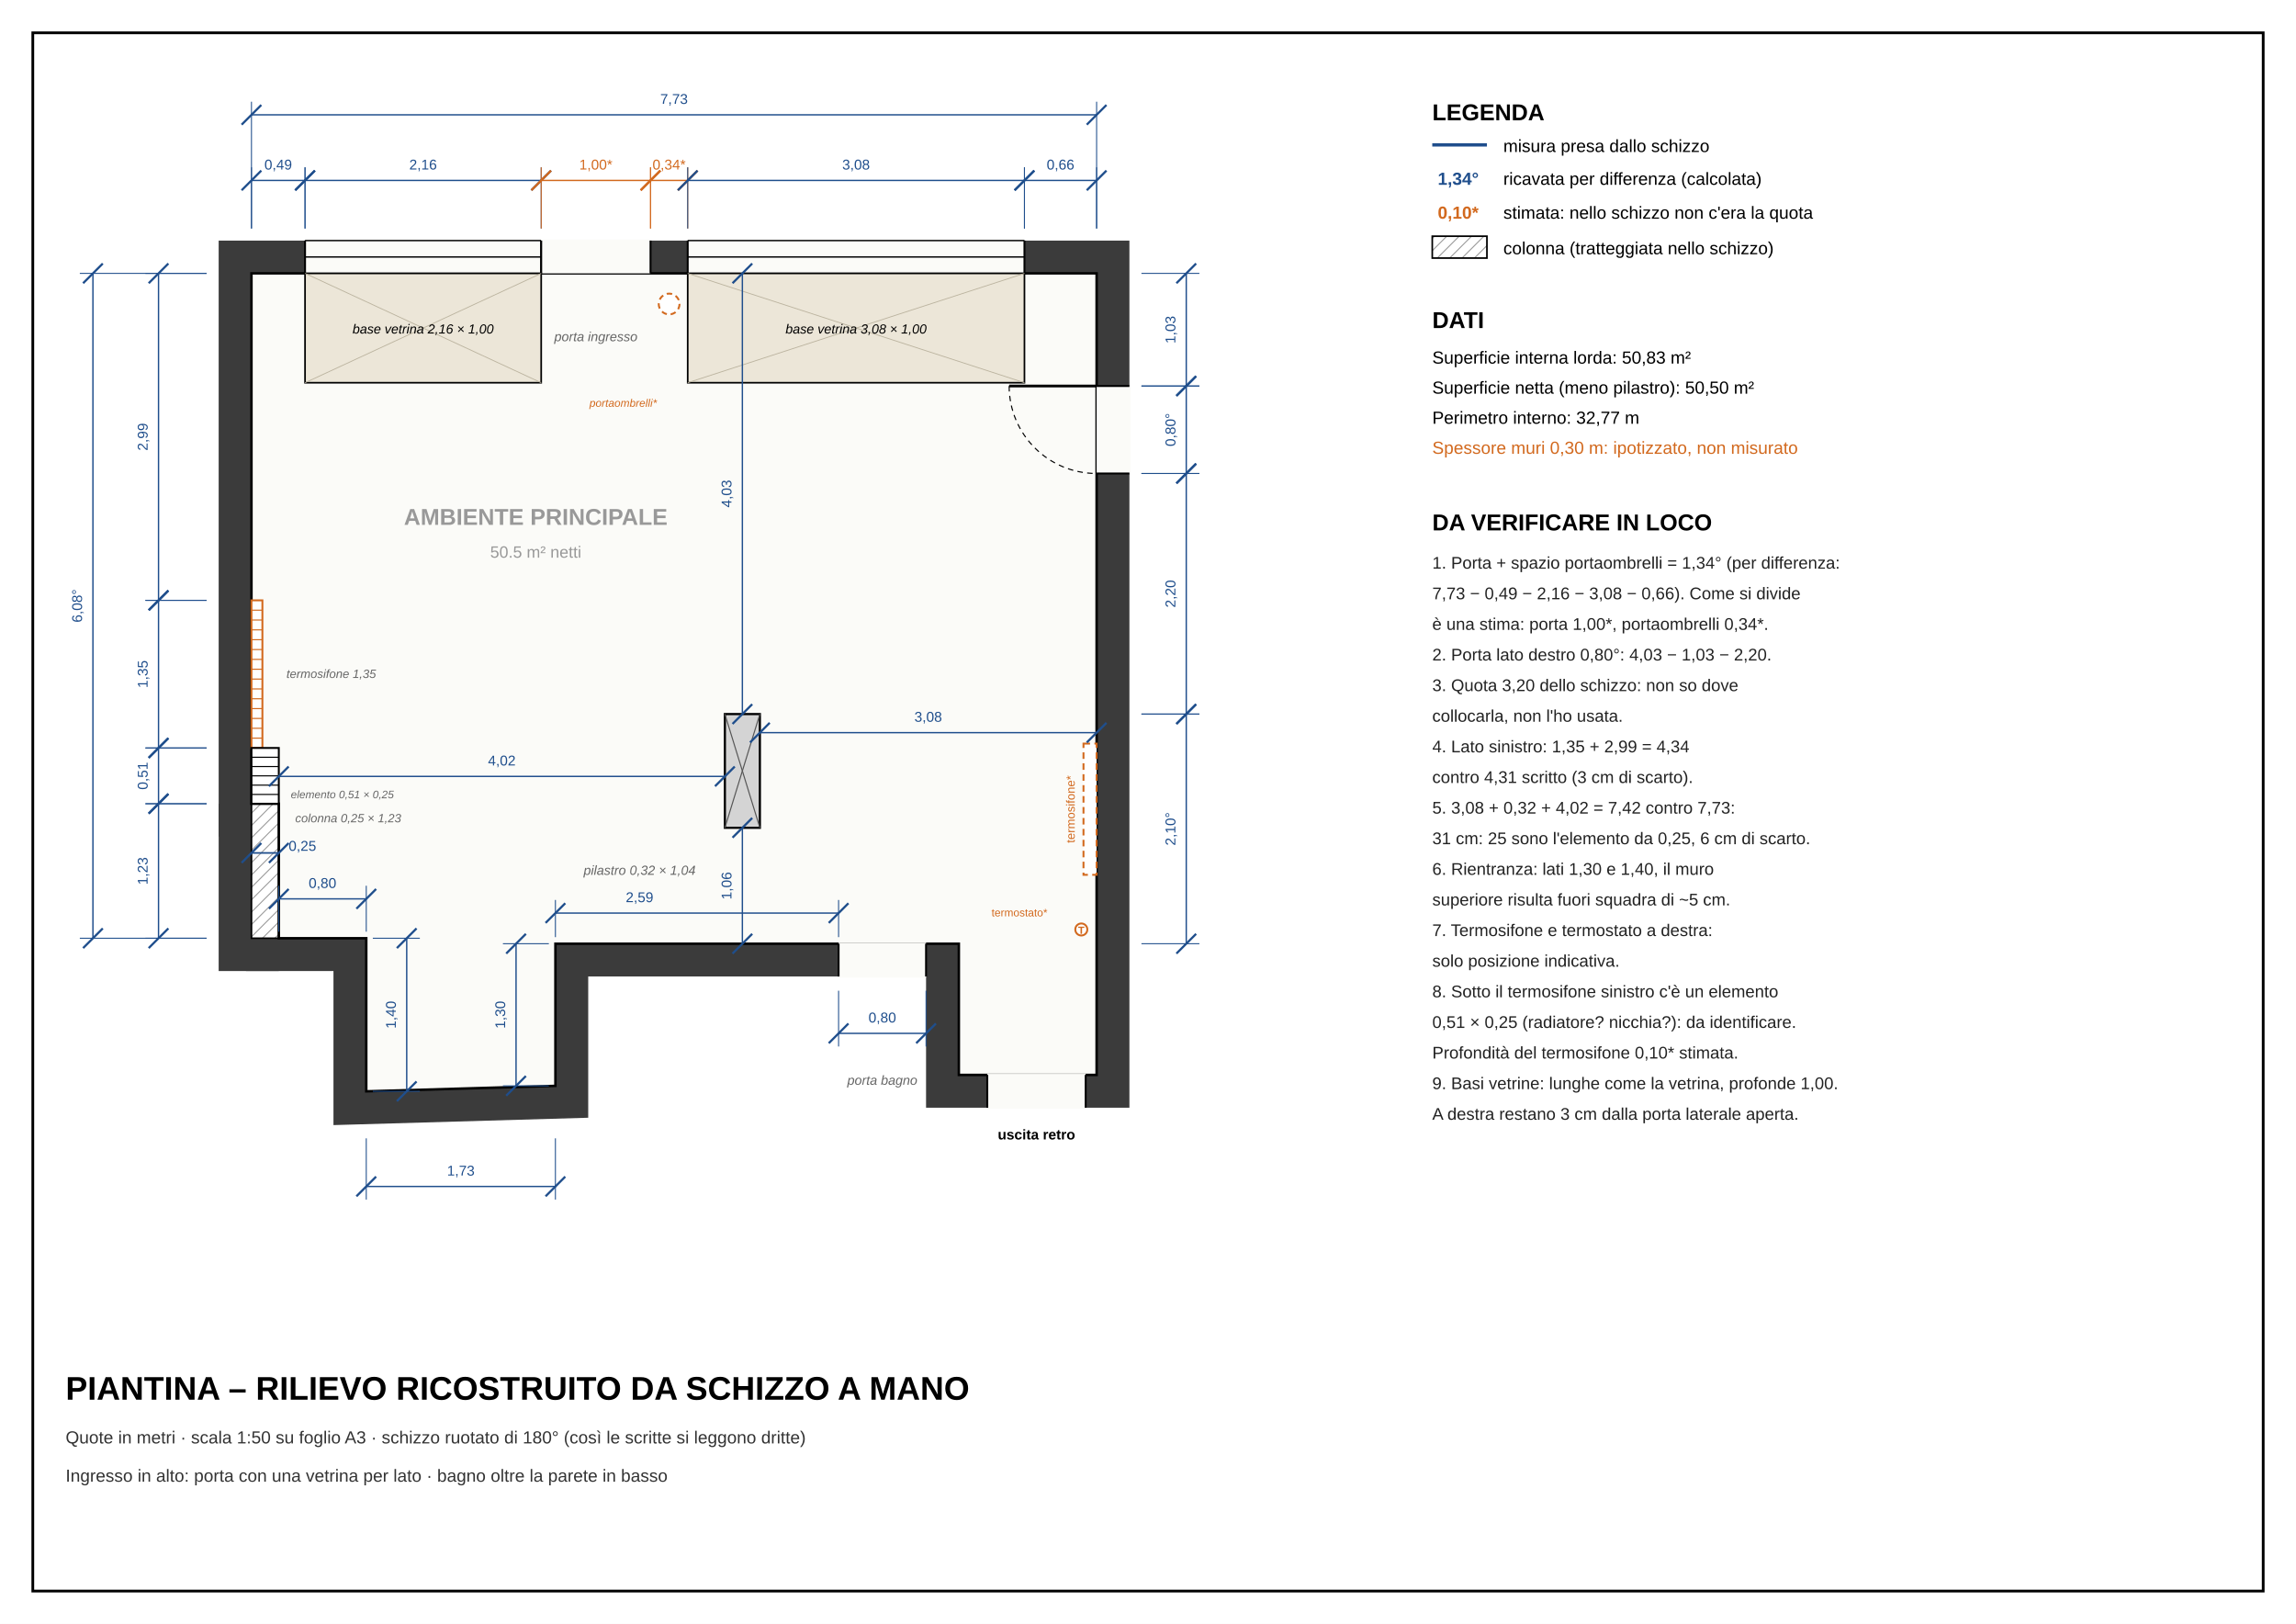
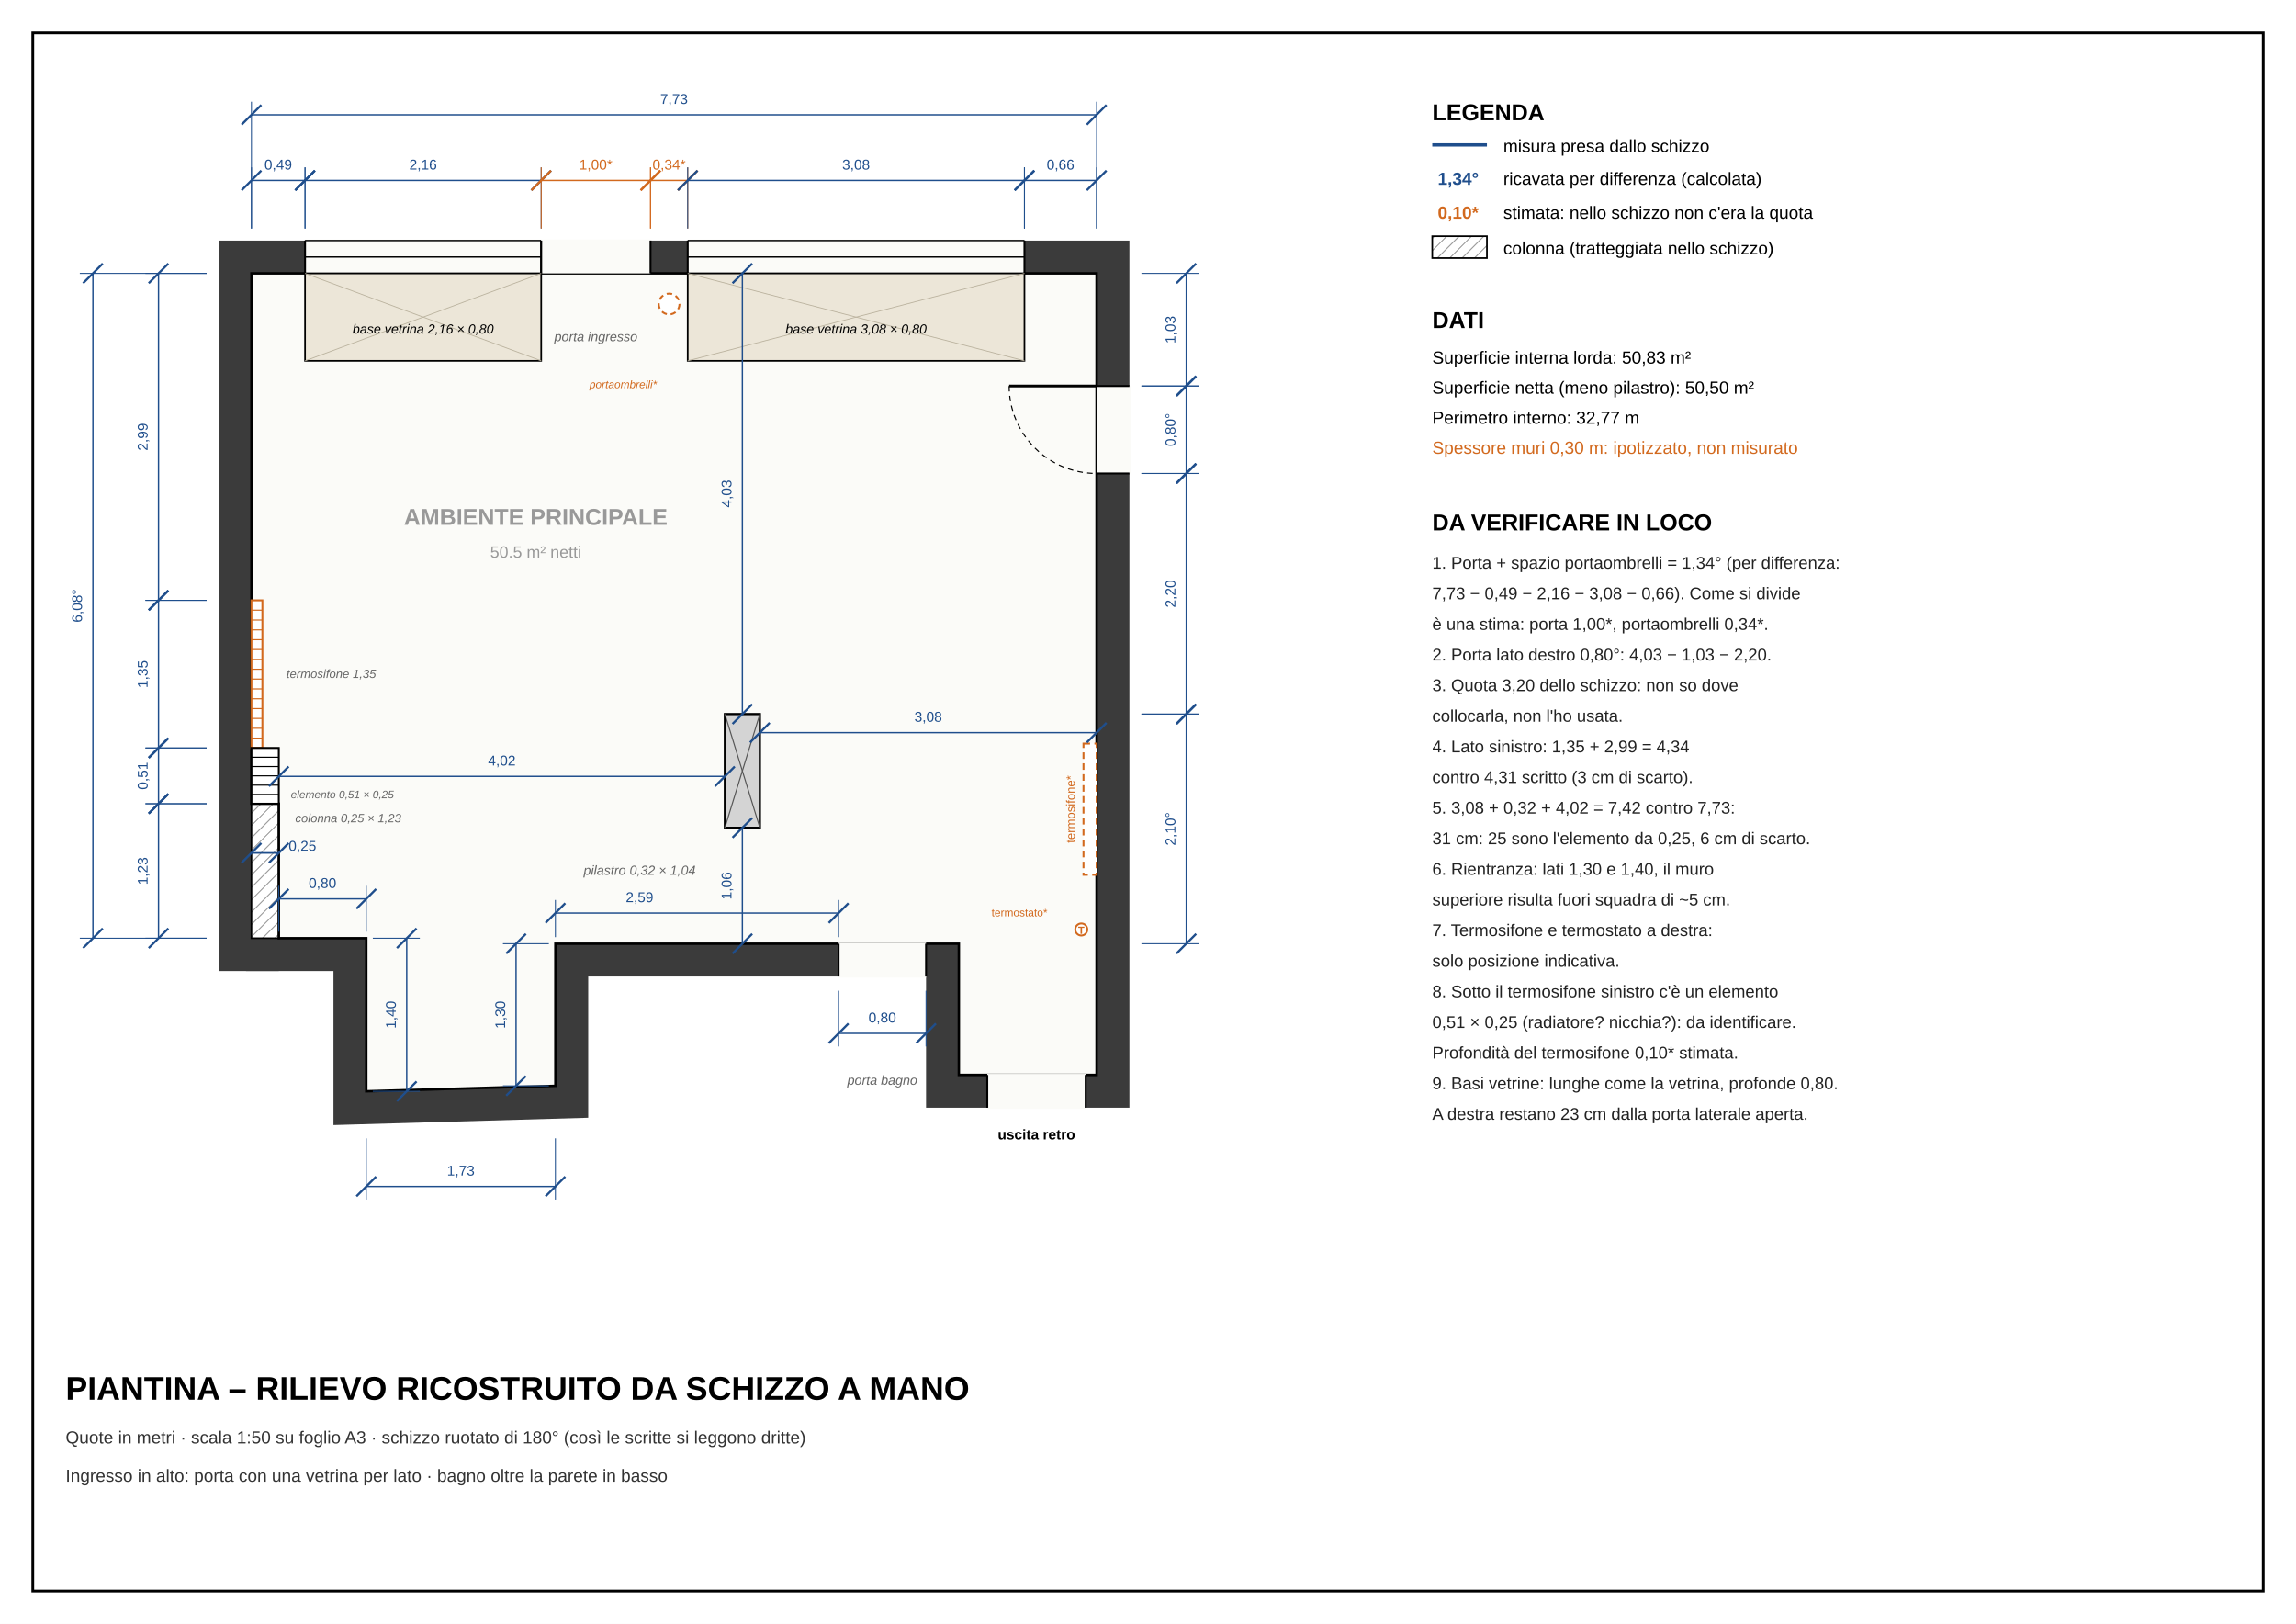
<svg xmlns="http://www.w3.org/2000/svg" width="420mm" height="297mm" viewBox="0 0 420 297" font-family="Arial, Helvetica, sans-serif">
  <defs>
    <pattern id="hatch" width="1.6" height="1.6" patternUnits="userSpaceOnUse" patternTransform="rotate(45)">
      <line x1="0" y1="0" x2="0" y2="1.6" stroke="#777" stroke-width="0.25" />
    </pattern>
  </defs>
  <rect width="420" height="297" fill="#ffffff" />
  <rect x="6" y="6" width="408" height="285" fill="none" stroke="#000" stroke-width="0.5" />
  <polygon points="46.00,50.00 200.60,50.00 200.60,196.60 175.40,196.60 175.40,172.60 101.60,172.60 101.60,198.60 67.00,199.60 67.00,171.60 51.00,171.60 51.00,147.00 46.00,147.00" fill="none" stroke="#3b3b3b" stroke-width="12.00" stroke-linejoin="miter" stroke-miterlimit="10" />
  <polygon points="46.00,50.00 200.60,50.00 200.60,196.60 175.40,196.60 175.40,172.60 101.60,172.60 101.60,198.60 67.00,199.60 67.00,171.60 51.00,171.60 51.00,147.00 46.00,147.00" fill="#fbfbf8" stroke="none" />
  <rect x="40.00" y="147.00" width="11.00" height="30.60" fill="#3b3b3b" stroke="none" stroke-width="0.25" />
  <rect x="46.00" y="147.00" width="5.00" height="24.60" fill="#fff" stroke="none" stroke-width="0.25" />
  <rect x="46.00" y="147.00" width="5.00" height="24.60" fill="url(#hatch)" stroke="#000" stroke-width="0.3" />
  <polygon points="46.00,50.00 200.60,50.00 200.60,196.60 175.40,196.60 175.40,172.60 101.60,172.60 101.60,198.60 67.00,199.60 67.00,171.60 51.00,171.60 51.00,147.00 46.00,147.00" fill="none" stroke="#000" stroke-width="0.45" stroke-linejoin="miter" />
  <rect x="55.80" y="43.80" width="43.20" height="6.20" fill="#fbfbf8" stroke="none" stroke-width="0.25" />
  <line x1="55.80" y1="44.00" x2="55.80" y2="50.00" stroke="#000" stroke-width="0.35" />
  <line x1="99.00" y1="44.00" x2="99.00" y2="50.00" stroke="#000" stroke-width="0.35" />
  <line x1="55.80" y1="44.00" x2="99.00" y2="44.00" stroke="#000" stroke-width="0.25" />
  <line x1="55.80" y1="47.00" x2="99.00" y2="47.00" stroke="#000" stroke-width="0.25" />
  <line x1="55.80" y1="50.00" x2="99.00" y2="50.00" stroke="#000" stroke-width="0.25" />
  <rect x="125.80" y="43.80" width="61.60" height="6.20" fill="#fbfbf8" stroke="none" stroke-width="0.25" />
  <line x1="125.80" y1="44.00" x2="125.80" y2="50.00" stroke="#000" stroke-width="0.35" />
  <line x1="187.40" y1="44.00" x2="187.40" y2="50.00" stroke="#000" stroke-width="0.35" />
  <line x1="125.80" y1="44.00" x2="187.40" y2="44.00" stroke="#000" stroke-width="0.25" />
  <line x1="125.80" y1="47.00" x2="187.40" y2="47.00" stroke="#000" stroke-width="0.25" />
  <line x1="125.80" y1="50.00" x2="187.40" y2="50.00" stroke="#000" stroke-width="0.25" />
  <rect x="99.00" y="43.80" width="20.00" height="6.20" fill="#fbfbf8" stroke="none" stroke-width="0.25" />
  <line x1="99.00" y1="44.00" x2="99.00" y2="50.00" stroke="#000" stroke-width="0.35" />
  <line x1="119.00" y1="44.00" x2="119.00" y2="50.00" stroke="#000" stroke-width="0.35" />
  <circle cx="122.40" cy="55.60" r="1.9" fill="#fff" stroke="#d2691e" stroke-width="0.35" stroke-dasharray="1 0.7" />
  <rect x="200.60" y="70.60" width="6.20" height="16.00" fill="#fbfbf8" stroke="none" stroke-width="0.25" />
  <line x1="200.60" y1="70.60" x2="206.60" y2="70.60" stroke="#000" stroke-width="0.35" />
  <line x1="200.60" y1="86.60" x2="206.60" y2="86.60" stroke="#000" stroke-width="0.35" />
  <line x1="200.60" y1="70.60" x2="184.60" y2="70.60" stroke="#000" stroke-width="0.5" />
  <path d="M 184.60 70.60 A 16.00 16.00 0 0 0 200.60 86.60" fill="none" stroke="#000" stroke-width="0.2" stroke-dasharray="1 0.8" />
  <rect x="153.40" y="172.40" width="16.00" height="6.40" fill="#fbfbf8" stroke="none" stroke-width="0.25" />
  <line x1="153.40" y1="172.60" x2="153.40" y2="178.60" stroke="#000" stroke-width="0.35" />
  <line x1="169.40" y1="172.60" x2="169.40" y2="178.60" stroke="#000" stroke-width="0.35" />
  <rect x="180.60" y="196.40" width="18.00" height="6.40" fill="#fbfbf8" stroke="none" stroke-width="0.25" />
  <line x1="180.60" y1="196.60" x2="180.60" y2="202.60" stroke="#000" stroke-width="0.35" />
  <line x1="198.60" y1="196.60" x2="198.60" y2="202.60" stroke="#000" stroke-width="0.35" />
  <rect x="180.60" y="196.40" width="18.00" height="6.40" fill="none" stroke="none" stroke-width="0.25" />
-   <rect x="55.80" y="50.00" width="43.20" height="20.00" fill="#ece6d8" stroke="#000" stroke-width="0.3" />
-   <line x1="55.80" y1="50.00" x2="99.00" y2="70.00" stroke="#bbb39f" stroke-width="0.15" />
-   <line x1="55.80" y1="70.00" x2="99.00" y2="50.00" stroke="#bbb39f" stroke-width="0.15" />
-   <rect x="125.80" y="50.00" width="61.60" height="20.00" fill="#ece6d8" stroke="#000" stroke-width="0.3" />
-   <line x1="125.80" y1="50.00" x2="187.40" y2="70.00" stroke="#bbb39f" stroke-width="0.15" />
-   <line x1="125.80" y1="70.00" x2="187.40" y2="50.00" stroke="#bbb39f" stroke-width="0.15" />
+   <rect x="55.80" y="50.00" width="43.20" height="16.00" fill="#ece6d8" stroke="#000" stroke-width="0.3" />
+   <line x1="55.80" y1="50.00" x2="99.00" y2="66.00" stroke="#bbb39f" stroke-width="0.15" />
+   <line x1="55.80" y1="66.00" x2="99.00" y2="50.00" stroke="#bbb39f" stroke-width="0.15" />
+   <rect x="125.80" y="50.00" width="61.60" height="16.00" fill="#ece6d8" stroke="#000" stroke-width="0.3" />
+   <line x1="125.80" y1="50.00" x2="187.40" y2="66.00" stroke="#bbb39f" stroke-width="0.15" />
+   <line x1="125.80" y1="66.00" x2="187.40" y2="50.00" stroke="#bbb39f" stroke-width="0.15" />
  <rect x="132.60" y="130.60" width="6.40" height="20.80" fill="#d4d4d4" stroke="#000" stroke-width="0.4" />
  <line x1="132.60" y1="130.60" x2="139.00" y2="151.40" stroke="#555" stroke-width="0.2" />
  <line x1="139.00" y1="130.60" x2="132.60" y2="151.40" stroke="#555" stroke-width="0.2" />
  <rect x="46.00" y="109.80" width="2.00" height="27.00" fill="#fff" stroke="#d2691e" stroke-width="0.35" />
  <line x1="46.00" y1="111.60" x2="48.00" y2="111.60" stroke="#d2691e" stroke-width="0.2" />
  <line x1="46.00" y1="113.40" x2="48.00" y2="113.40" stroke="#d2691e" stroke-width="0.2" />
  <line x1="46.00" y1="115.20" x2="48.00" y2="115.20" stroke="#d2691e" stroke-width="0.2" />
  <line x1="46.00" y1="117.00" x2="48.00" y2="117.00" stroke="#d2691e" stroke-width="0.2" />
  <line x1="46.00" y1="118.80" x2="48.00" y2="118.80" stroke="#d2691e" stroke-width="0.2" />
  <line x1="46.00" y1="120.60" x2="48.00" y2="120.60" stroke="#d2691e" stroke-width="0.2" />
  <line x1="46.00" y1="122.40" x2="48.00" y2="122.40" stroke="#d2691e" stroke-width="0.2" />
  <line x1="46.00" y1="124.20" x2="48.00" y2="124.20" stroke="#d2691e" stroke-width="0.2" />
  <line x1="46.00" y1="126.00" x2="48.00" y2="126.00" stroke="#d2691e" stroke-width="0.2" />
  <line x1="46.00" y1="127.80" x2="48.00" y2="127.80" stroke="#d2691e" stroke-width="0.2" />
  <line x1="46.00" y1="129.60" x2="48.00" y2="129.60" stroke="#d2691e" stroke-width="0.2" />
  <line x1="46.00" y1="131.40" x2="48.00" y2="131.40" stroke="#d2691e" stroke-width="0.2" />
  <line x1="46.00" y1="133.20" x2="48.00" y2="133.20" stroke="#d2691e" stroke-width="0.2" />
  <line x1="46.00" y1="135.00" x2="48.00" y2="135.00" stroke="#d2691e" stroke-width="0.2" />
  <rect x="46.00" y="136.80" width="5.00" height="10.20" fill="#fff" stroke="#000" stroke-width="0.35" />
  <line x1="46.00" y1="138.50" x2="51.00" y2="138.50" stroke="#000" stroke-width="0.2" />
  <line x1="46.00" y1="140.20" x2="51.00" y2="140.20" stroke="#000" stroke-width="0.2" />
  <line x1="46.00" y1="141.90" x2="51.00" y2="141.90" stroke="#000" stroke-width="0.2" />
  <line x1="46.00" y1="143.60" x2="51.00" y2="143.60" stroke="#000" stroke-width="0.2" />
  <line x1="46.00" y1="145.30" x2="51.00" y2="145.30" stroke="#000" stroke-width="0.2" />
  <rect x="198.20" y="136.00" width="2.40" height="24.00" fill="#fff" stroke="#d2691e" stroke-width="0.35" stroke-dasharray="1.2 0.8" />
  <text x="196.60" y="148.00" font-size="2.2" fill="#d2691e" text-anchor="middle" font-weight="normal" font-style="normal" transform="rotate(-90 196.60 148.00)">termosifone*</text>
  <circle cx="197.80" cy="170.00" r="1.1" fill="#fff" stroke="#d2691e" stroke-width="0.35" />
  <text x="197.80" y="170.80" font-size="1.9" fill="#d2691e" text-anchor="middle" font-weight="bold">T</text>
  <text x="191.60" y="167.60" font-size="2.0" fill="#d2691e" text-anchor="end" font-weight="normal" font-style="normal">termostato*</text>
-   <text x="77.40" y="61.00" font-size="2.4" fill="#000" text-anchor="middle" font-weight="normal" font-style="italic">base vetrina 2,16 × 1,00</text>
-   <text x="156.60" y="61.00" font-size="2.4" fill="#000" text-anchor="middle" font-weight="normal" font-style="italic">base vetrina 3,08 × 1,00</text>
+   <text x="77.40" y="61.00" font-size="2.4" fill="#000" text-anchor="middle" font-weight="normal" font-style="italic">base vetrina 2,16 × 0,80</text>
+   <text x="156.60" y="61.00" font-size="2.4" fill="#000" text-anchor="middle" font-weight="normal" font-style="italic">base vetrina 3,08 × 0,80</text>
  <text x="109.00" y="62.40" font-size="2.4" fill="#666666" text-anchor="middle" font-weight="normal" font-style="italic">porta ingresso</text>
-   <text x="114.00" y="74.40" font-size="2.0" fill="#d2691e" text-anchor="middle" font-weight="normal" font-style="italic">portaombrelli*</text>
+   <text x="114.00" y="71.00" font-size="2.0" fill="#d2691e" text-anchor="middle" font-weight="normal" font-style="italic">portaombrelli*</text>
  <text x="117.00" y="160.00" font-size="2.4" fill="#666666" text-anchor="middle" font-weight="normal" font-style="italic">pilastro 0,32 × 1,04</text>
  <text x="52.40" y="124.00" font-size="2.2" fill="#666666" text-anchor="start" font-weight="normal" font-style="italic">termosifone 1,35</text>
  <text x="53.20" y="146.00" font-size="2.0" fill="#666666" text-anchor="start" font-weight="normal" font-style="italic">elemento 0,51 × 0,25</text>
  <text x="54.00" y="150.40" font-size="2.2" fill="#666666" text-anchor="start" font-weight="normal" font-style="italic">colonna 0,25 × 1,23</text>
  <text x="161.40" y="198.40" font-size="2.4" fill="#666666" text-anchor="middle" font-weight="normal" font-style="italic">porta bagno</text>
  <text x="189.60" y="208.40" font-size="2.6" fill="#000" text-anchor="middle" font-weight="bold" font-style="normal">uscita retro</text>
  <text x="98.00" y="96.00" font-size="4.2" fill="#999" text-anchor="middle" font-weight="bold" font-style="normal">AMBIENTE PRINCIPALE</text>
  <text x="98.00" y="102.00" font-size="3.0" fill="#999" text-anchor="middle" font-weight="normal" font-style="normal">50.5 m² netti</text>
  <line x1="46.00" y1="41.80" x2="46.00" y2="30.60" stroke="#1f4e8c" stroke-width="0.18" />
  <line x1="55.80" y1="41.80" x2="55.80" y2="30.60" stroke="#1f4e8c" stroke-width="0.18" />
  <line x1="46.00" y1="33.00" x2="55.80" y2="33.00" stroke="#1f4e8c" stroke-width="0.25" />
  <line x1="44.20" y1="34.80" x2="47.80" y2="31.20" stroke="#1f4e8c" stroke-width="0.4" />
  <line x1="54.00" y1="34.80" x2="57.60" y2="31.20" stroke="#1f4e8c" stroke-width="0.4" />
  <text x="50.90" y="31.00" font-size="2.6" fill="#1f4e8c" text-anchor="middle" font-weight="normal" font-style="normal">0,49</text>
  <line x1="55.80" y1="41.80" x2="55.80" y2="30.60" stroke="#1f4e8c" stroke-width="0.18" />
  <line x1="99.00" y1="41.80" x2="99.00" y2="30.60" stroke="#1f4e8c" stroke-width="0.18" />
  <line x1="55.80" y1="33.00" x2="99.00" y2="33.00" stroke="#1f4e8c" stroke-width="0.25" />
  <line x1="54.00" y1="34.80" x2="57.60" y2="31.20" stroke="#1f4e8c" stroke-width="0.4" />
  <line x1="97.20" y1="34.80" x2="100.80" y2="31.20" stroke="#1f4e8c" stroke-width="0.4" />
  <text x="77.40" y="31.00" font-size="2.6" fill="#1f4e8c" text-anchor="middle" font-weight="normal" font-style="normal">2,16</text>
  <line x1="99.00" y1="41.80" x2="99.00" y2="30.60" stroke="#d2691e" stroke-width="0.18" />
  <line x1="119.00" y1="41.80" x2="119.00" y2="30.60" stroke="#d2691e" stroke-width="0.18" />
  <line x1="99.00" y1="33.00" x2="119.00" y2="33.00" stroke="#d2691e" stroke-width="0.25" />
  <line x1="97.20" y1="34.80" x2="100.80" y2="31.20" stroke="#d2691e" stroke-width="0.4" />
  <line x1="117.20" y1="34.80" x2="120.80" y2="31.20" stroke="#d2691e" stroke-width="0.4" />
  <text x="109.00" y="31.00" font-size="2.6" fill="#d2691e" text-anchor="middle" font-weight="normal" font-style="normal">1,00*</text>
  <line x1="119.00" y1="41.80" x2="119.00" y2="30.60" stroke="#d2691e" stroke-width="0.18" />
  <line x1="125.80" y1="41.80" x2="125.80" y2="30.60" stroke="#d2691e" stroke-width="0.18" />
  <line x1="119.00" y1="33.00" x2="125.80" y2="33.00" stroke="#d2691e" stroke-width="0.25" />
  <line x1="117.20" y1="34.80" x2="120.80" y2="31.20" stroke="#d2691e" stroke-width="0.4" />
  <line x1="124.00" y1="34.80" x2="127.60" y2="31.20" stroke="#d2691e" stroke-width="0.4" />
  <text x="122.40" y="31.00" font-size="2.6" fill="#d2691e" text-anchor="middle" font-weight="normal" font-style="normal">0,34*</text>
  <line x1="125.80" y1="41.80" x2="125.80" y2="30.60" stroke="#1f4e8c" stroke-width="0.18" />
  <line x1="187.40" y1="41.80" x2="187.40" y2="30.60" stroke="#1f4e8c" stroke-width="0.18" />
  <line x1="125.80" y1="33.00" x2="187.40" y2="33.00" stroke="#1f4e8c" stroke-width="0.25" />
  <line x1="124.00" y1="34.80" x2="127.60" y2="31.20" stroke="#1f4e8c" stroke-width="0.4" />
  <line x1="185.60" y1="34.80" x2="189.20" y2="31.20" stroke="#1f4e8c" stroke-width="0.4" />
  <text x="156.60" y="31.00" font-size="2.6" fill="#1f4e8c" text-anchor="middle" font-weight="normal" font-style="normal">3,08</text>
  <line x1="187.40" y1="41.80" x2="187.40" y2="30.60" stroke="#1f4e8c" stroke-width="0.18" />
  <line x1="200.60" y1="41.80" x2="200.60" y2="30.60" stroke="#1f4e8c" stroke-width="0.18" />
  <line x1="187.40" y1="33.00" x2="200.60" y2="33.00" stroke="#1f4e8c" stroke-width="0.25" />
  <line x1="185.60" y1="34.80" x2="189.20" y2="31.20" stroke="#1f4e8c" stroke-width="0.4" />
  <line x1="198.80" y1="34.80" x2="202.40" y2="31.20" stroke="#1f4e8c" stroke-width="0.4" />
  <text x="194.00" y="31.00" font-size="2.6" fill="#1f4e8c" text-anchor="middle" font-weight="normal" font-style="normal">0,66</text>
  <line x1="46.00" y1="41.80" x2="46.00" y2="18.60" stroke="#1f4e8c" stroke-width="0.18" />
  <line x1="200.60" y1="41.80" x2="200.60" y2="18.60" stroke="#1f4e8c" stroke-width="0.18" />
  <line x1="46.00" y1="21.00" x2="200.60" y2="21.00" stroke="#1f4e8c" stroke-width="0.25" />
  <line x1="44.20" y1="22.80" x2="47.80" y2="19.20" stroke="#1f4e8c" stroke-width="0.4" />
  <line x1="198.80" y1="22.80" x2="202.40" y2="19.20" stroke="#1f4e8c" stroke-width="0.4" />
  <text x="123.30" y="19.00" font-size="2.6" fill="#1f4e8c" text-anchor="middle" font-weight="normal" font-style="normal">7,73</text>
  <line x1="208.80" y1="50.00" x2="219.40" y2="50.00" stroke="#1f4e8c" stroke-width="0.18" />
  <line x1="208.80" y1="70.60" x2="219.40" y2="70.60" stroke="#1f4e8c" stroke-width="0.18" />
  <line x1="217.00" y1="50.00" x2="217.00" y2="70.60" stroke="#1f4e8c" stroke-width="0.25" />
  <line x1="215.20" y1="51.80" x2="218.80" y2="48.20" stroke="#1f4e8c" stroke-width="0.4" />
  <line x1="215.20" y1="72.40" x2="218.80" y2="68.80" stroke="#1f4e8c" stroke-width="0.4" />
  <text x="215.00" y="60.30" font-size="2.6" fill="#1f4e8c" text-anchor="middle" font-weight="normal" font-style="normal" transform="rotate(-90 215.00 60.30)">1,03</text>
  <line x1="208.80" y1="70.60" x2="219.40" y2="70.60" stroke="#1f4e8c" stroke-width="0.18" />
  <line x1="208.80" y1="86.60" x2="219.40" y2="86.60" stroke="#1f4e8c" stroke-width="0.18" />
  <line x1="217.00" y1="70.60" x2="217.00" y2="86.60" stroke="#1f4e8c" stroke-width="0.25" />
  <line x1="215.20" y1="72.40" x2="218.80" y2="68.80" stroke="#1f4e8c" stroke-width="0.4" />
  <line x1="215.20" y1="88.40" x2="218.80" y2="84.80" stroke="#1f4e8c" stroke-width="0.4" />
  <text x="215.00" y="78.60" font-size="2.6" fill="#1f4e8c" text-anchor="middle" font-weight="normal" font-style="normal" transform="rotate(-90 215.00 78.60)">0,80°</text>
  <line x1="208.80" y1="86.60" x2="219.40" y2="86.60" stroke="#1f4e8c" stroke-width="0.18" />
  <line x1="208.80" y1="130.60" x2="219.40" y2="130.60" stroke="#1f4e8c" stroke-width="0.18" />
  <line x1="217.00" y1="86.60" x2="217.00" y2="130.60" stroke="#1f4e8c" stroke-width="0.25" />
  <line x1="215.20" y1="88.40" x2="218.80" y2="84.80" stroke="#1f4e8c" stroke-width="0.4" />
  <line x1="215.20" y1="132.40" x2="218.80" y2="128.80" stroke="#1f4e8c" stroke-width="0.4" />
  <text x="215.00" y="108.60" font-size="2.6" fill="#1f4e8c" text-anchor="middle" font-weight="normal" font-style="normal" transform="rotate(-90 215.00 108.60)">2,20</text>
  <line x1="208.80" y1="130.60" x2="219.40" y2="130.60" stroke="#1f4e8c" stroke-width="0.18" />
  <line x1="208.80" y1="172.60" x2="219.40" y2="172.60" stroke="#1f4e8c" stroke-width="0.18" />
  <line x1="217.00" y1="130.60" x2="217.00" y2="172.60" stroke="#1f4e8c" stroke-width="0.25" />
  <line x1="215.20" y1="132.40" x2="218.80" y2="128.80" stroke="#1f4e8c" stroke-width="0.4" />
  <line x1="215.20" y1="174.40" x2="218.80" y2="170.80" stroke="#1f4e8c" stroke-width="0.4" />
  <text x="215.00" y="151.60" font-size="2.6" fill="#1f4e8c" text-anchor="middle" font-weight="normal" font-style="normal" transform="rotate(-90 215.00 151.60)">2,10°</text>
  <line x1="37.80" y1="50.00" x2="26.60" y2="50.00" stroke="#1f4e8c" stroke-width="0.18" />
  <line x1="37.80" y1="109.80" x2="26.60" y2="109.80" stroke="#1f4e8c" stroke-width="0.18" />
  <line x1="29.00" y1="50.00" x2="29.00" y2="109.80" stroke="#1f4e8c" stroke-width="0.25" />
  <line x1="27.20" y1="51.80" x2="30.80" y2="48.20" stroke="#1f4e8c" stroke-width="0.4" />
  <line x1="27.20" y1="111.60" x2="30.80" y2="108.00" stroke="#1f4e8c" stroke-width="0.4" />
  <text x="27.00" y="79.90" font-size="2.6" fill="#1f4e8c" text-anchor="middle" font-weight="normal" font-style="normal" transform="rotate(-90 27.00 79.90)">2,99</text>
  <line x1="37.80" y1="109.80" x2="26.60" y2="109.80" stroke="#1f4e8c" stroke-width="0.18" />
  <line x1="37.80" y1="136.80" x2="26.60" y2="136.80" stroke="#1f4e8c" stroke-width="0.18" />
  <line x1="29.00" y1="109.80" x2="29.00" y2="136.80" stroke="#1f4e8c" stroke-width="0.25" />
  <line x1="27.20" y1="111.60" x2="30.80" y2="108.00" stroke="#1f4e8c" stroke-width="0.4" />
  <line x1="27.20" y1="138.60" x2="30.80" y2="135.00" stroke="#1f4e8c" stroke-width="0.4" />
  <text x="27.00" y="123.30" font-size="2.6" fill="#1f4e8c" text-anchor="middle" font-weight="normal" font-style="normal" transform="rotate(-90 27.00 123.30)">1,35</text>
  <line x1="37.80" y1="136.80" x2="26.60" y2="136.80" stroke="#1f4e8c" stroke-width="0.18" />
  <line x1="37.80" y1="147.00" x2="26.60" y2="147.00" stroke="#1f4e8c" stroke-width="0.18" />
  <line x1="29.00" y1="136.80" x2="29.00" y2="147.00" stroke="#1f4e8c" stroke-width="0.25" />
  <line x1="27.20" y1="138.60" x2="30.80" y2="135.00" stroke="#1f4e8c" stroke-width="0.4" />
  <line x1="27.20" y1="148.80" x2="30.80" y2="145.20" stroke="#1f4e8c" stroke-width="0.4" />
  <text x="27.00" y="141.90" font-size="2.6" fill="#1f4e8c" text-anchor="middle" font-weight="normal" font-style="normal" transform="rotate(-90 27.00 141.90)">0,51</text>
  <line x1="37.80" y1="147.00" x2="26.60" y2="147.00" stroke="#1f4e8c" stroke-width="0.18" />
  <line x1="37.80" y1="171.60" x2="26.60" y2="171.60" stroke="#1f4e8c" stroke-width="0.18" />
  <line x1="29.00" y1="147.00" x2="29.00" y2="171.60" stroke="#1f4e8c" stroke-width="0.25" />
  <line x1="27.20" y1="148.80" x2="30.80" y2="145.20" stroke="#1f4e8c" stroke-width="0.4" />
  <line x1="27.20" y1="173.40" x2="30.80" y2="169.80" stroke="#1f4e8c" stroke-width="0.4" />
  <text x="27.00" y="159.30" font-size="2.6" fill="#1f4e8c" text-anchor="middle" font-weight="normal" font-style="normal" transform="rotate(-90 27.00 159.30)">1,23</text>
  <line x1="37.80" y1="50.00" x2="14.60" y2="50.00" stroke="#1f4e8c" stroke-width="0.18" />
  <line x1="37.80" y1="171.60" x2="14.60" y2="171.60" stroke="#1f4e8c" stroke-width="0.18" />
  <line x1="17.00" y1="50.00" x2="17.00" y2="171.60" stroke="#1f4e8c" stroke-width="0.25" />
  <line x1="15.20" y1="51.80" x2="18.80" y2="48.20" stroke="#1f4e8c" stroke-width="0.4" />
  <line x1="15.20" y1="173.40" x2="18.80" y2="169.80" stroke="#1f4e8c" stroke-width="0.4" />
  <text x="15.00" y="110.80" font-size="2.6" fill="#1f4e8c" text-anchor="middle" font-weight="normal" font-style="normal" transform="rotate(-90 15.00 110.80)">6,08°</text>
  <line x1="139.00" y1="134.00" x2="200.60" y2="134.00" stroke="#1f4e8c" stroke-width="0.25" />
  <line x1="137.20" y1="135.80" x2="140.80" y2="132.20" stroke="#1f4e8c" stroke-width="0.4" />
  <line x1="198.80" y1="135.80" x2="202.40" y2="132.20" stroke="#1f4e8c" stroke-width="0.4" />
  <text x="169.80" y="132.00" font-size="2.6" fill="#1f4e8c" text-anchor="middle" font-weight="normal" font-style="normal">3,08</text>
  <line x1="51.00" y1="142.00" x2="132.60" y2="142.00" stroke="#1f4e8c" stroke-width="0.25" />
  <line x1="49.20" y1="143.80" x2="52.80" y2="140.20" stroke="#1f4e8c" stroke-width="0.4" />
  <line x1="130.80" y1="143.80" x2="134.40" y2="140.20" stroke="#1f4e8c" stroke-width="0.4" />
  <text x="91.80" y="140.00" font-size="2.6" fill="#1f4e8c" text-anchor="middle" font-weight="normal" font-style="normal">4,02</text>
  <line x1="135.80" y1="50.00" x2="135.80" y2="130.60" stroke="#1f4e8c" stroke-width="0.25" />
  <line x1="134.00" y1="51.80" x2="137.60" y2="48.20" stroke="#1f4e8c" stroke-width="0.4" />
  <line x1="134.00" y1="132.40" x2="137.60" y2="128.80" stroke="#1f4e8c" stroke-width="0.4" />
  <text x="133.80" y="90.30" font-size="2.6" fill="#1f4e8c" text-anchor="middle" font-weight="normal" font-style="normal" transform="rotate(-90 133.80 90.30)">4,03</text>
  <line x1="135.80" y1="151.40" x2="135.80" y2="172.60" stroke="#1f4e8c" stroke-width="0.25" />
  <line x1="134.00" y1="153.20" x2="137.60" y2="149.60" stroke="#1f4e8c" stroke-width="0.4" />
  <line x1="134.00" y1="174.40" x2="137.60" y2="170.80" stroke="#1f4e8c" stroke-width="0.4" />
  <text x="133.80" y="162.00" font-size="2.6" fill="#1f4e8c" text-anchor="middle" font-weight="normal" font-style="normal" transform="rotate(-90 133.80 162.00)">1,06</text>
  <line x1="46.00" y1="156.00" x2="51.00" y2="156.00" stroke="#1f4e8c" stroke-width="0.3" />
  <line x1="44.20" y1="157.80" x2="47.80" y2="154.20" stroke="#1f4e8c" stroke-width="0.4" />
  <line x1="49.20" y1="157.80" x2="52.80" y2="154.20" stroke="#1f4e8c" stroke-width="0.4" />
  <text x="52.80" y="155.60" font-size="2.6" fill="#1f4e8c" text-anchor="start" font-weight="normal" font-style="normal">0,25</text>
  <line x1="51.00" y1="170.40" x2="51.00" y2="162.00" stroke="#1f4e8c" stroke-width="0.18" />
  <line x1="67.00" y1="170.40" x2="67.00" y2="162.00" stroke="#1f4e8c" stroke-width="0.18" />
  <line x1="51.00" y1="164.40" x2="67.00" y2="164.40" stroke="#1f4e8c" stroke-width="0.25" />
  <line x1="49.20" y1="166.20" x2="52.80" y2="162.60" stroke="#1f4e8c" stroke-width="0.4" />
  <line x1="65.20" y1="166.20" x2="68.80" y2="162.60" stroke="#1f4e8c" stroke-width="0.4" />
  <text x="59.00" y="162.40" font-size="2.6" fill="#1f4e8c" text-anchor="middle" font-weight="normal" font-style="normal">0,80</text>
  <line x1="101.60" y1="171.40" x2="101.60" y2="164.60" stroke="#1f4e8c" stroke-width="0.18" />
  <line x1="153.40" y1="171.40" x2="153.40" y2="164.60" stroke="#1f4e8c" stroke-width="0.18" />
  <line x1="101.60" y1="167.00" x2="153.40" y2="167.00" stroke="#1f4e8c" stroke-width="0.25" />
  <line x1="99.80" y1="168.80" x2="103.40" y2="165.20" stroke="#1f4e8c" stroke-width="0.4" />
  <line x1="151.60" y1="168.80" x2="155.20" y2="165.20" stroke="#1f4e8c" stroke-width="0.4" />
  <text x="117.00" y="165.00" font-size="2.6" fill="#1f4e8c" text-anchor="middle" font-weight="normal" font-style="normal">2,59</text>
  <line x1="68.20" y1="171.60" x2="76.80" y2="171.60" stroke="#1f4e8c" stroke-width="0.18" />
  <line x1="68.20" y1="199.60" x2="76.80" y2="199.60" stroke="#1f4e8c" stroke-width="0.18" />
  <line x1="74.40" y1="171.60" x2="74.40" y2="199.60" stroke="#1f4e8c" stroke-width="0.25" />
  <line x1="72.60" y1="173.40" x2="76.20" y2="169.80" stroke="#1f4e8c" stroke-width="0.4" />
  <line x1="72.60" y1="201.40" x2="76.20" y2="197.80" stroke="#1f4e8c" stroke-width="0.4" />
  <text x="72.40" y="185.60" font-size="2.6" fill="#1f4e8c" text-anchor="middle" font-weight="normal" font-style="normal" transform="rotate(-90 72.40 185.60)">1,40</text>
  <line x1="100.40" y1="172.60" x2="92.00" y2="172.60" stroke="#1f4e8c" stroke-width="0.18" />
  <line x1="100.40" y1="198.60" x2="92.00" y2="198.60" stroke="#1f4e8c" stroke-width="0.18" />
  <line x1="94.40" y1="172.60" x2="94.40" y2="198.60" stroke="#1f4e8c" stroke-width="0.25" />
  <line x1="92.60" y1="174.40" x2="96.20" y2="170.80" stroke="#1f4e8c" stroke-width="0.4" />
  <line x1="92.60" y1="200.40" x2="96.20" y2="196.80" stroke="#1f4e8c" stroke-width="0.4" />
  <text x="92.40" y="185.60" font-size="2.6" fill="#1f4e8c" text-anchor="middle" font-weight="normal" font-style="normal" transform="rotate(-90 92.40 185.60)">1,30</text>
  <line x1="67.00" y1="208.20" x2="67.00" y2="219.40" stroke="#1f4e8c" stroke-width="0.18" />
  <line x1="101.60" y1="208.20" x2="101.60" y2="219.40" stroke="#1f4e8c" stroke-width="0.18" />
  <line x1="67.00" y1="217.00" x2="101.60" y2="217.00" stroke="#1f4e8c" stroke-width="0.25" />
  <line x1="65.20" y1="218.80" x2="68.80" y2="215.20" stroke="#1f4e8c" stroke-width="0.4" />
  <line x1="99.80" y1="218.80" x2="103.40" y2="215.20" stroke="#1f4e8c" stroke-width="0.4" />
  <text x="84.30" y="215.00" font-size="2.6" fill="#1f4e8c" text-anchor="middle" font-weight="normal" font-style="normal">1,73</text>
  <line x1="153.40" y1="181.20" x2="153.40" y2="191.40" stroke="#1f4e8c" stroke-width="0.18" />
  <line x1="169.40" y1="181.20" x2="169.40" y2="191.40" stroke="#1f4e8c" stroke-width="0.18" />
  <line x1="153.40" y1="189.00" x2="169.40" y2="189.00" stroke="#1f4e8c" stroke-width="0.25" />
  <line x1="151.60" y1="190.80" x2="155.20" y2="187.20" stroke="#1f4e8c" stroke-width="0.4" />
  <line x1="167.60" y1="190.80" x2="171.20" y2="187.20" stroke="#1f4e8c" stroke-width="0.4" />
  <text x="161.40" y="187.00" font-size="2.6" fill="#1f4e8c" text-anchor="middle" font-weight="normal" font-style="normal">0,80</text>
  <text x="12.00" y="256.00" font-size="6.0" fill="#000" text-anchor="start" font-weight="bold">PIANTINA – RILIEVO RICOSTRUITO DA SCHIZZO A MANO</text>
  <text x="12.00" y="264.00" font-size="3.2" fill="#333" text-anchor="start" font-weight="normal">Quote in metri · scala 1:50 su foglio A3 · schizzo ruotato di 180° (così le scritte si leggono dritte)</text>
  <text x="12.00" y="271.00" font-size="3.2" fill="#333" text-anchor="start" font-weight="normal">Ingresso in alto: porta con una vetrina per lato · bagno oltre la parete in basso</text>
  <text x="262.00" y="22.00" font-size="4.2" fill="#000" text-anchor="start" font-weight="bold">LEGENDA</text>
  <line x1="262" y1="26.5" x2="272" y2="26.5" stroke="#1f4e8c" stroke-width="0.6" />
  <text x="275.00" y="27.80" font-size="3.2" fill="#000" text-anchor="start" font-weight="normal">misura presa dallo schizzo</text>
  <text x="263.00" y="33.80" font-size="3.2" fill="#1f4e8c" text-anchor="start" font-weight="bold">1,34°</text>
  <text x="275.00" y="33.80" font-size="3.2" fill="#000" text-anchor="start" font-weight="normal">ricavata per differenza (calcolata)</text>
  <text x="263.00" y="40.00" font-size="3.2" fill="#d2691e" text-anchor="start" font-weight="bold">0,10*</text>
  <text x="275.00" y="40.00" font-size="3.2" fill="#000" text-anchor="start" font-weight="normal">stimata: nello schizzo non c'era la quota</text>
  <rect x="262" y="43.2" width="10" height="4" fill="url(#hatch)" stroke="#000" stroke-width="0.3" />
  <text x="275.00" y="46.50" font-size="3.2" fill="#000" text-anchor="start" font-weight="normal">colonna (tratteggiata nello schizzo)</text>
  <text x="262.00" y="60.00" font-size="4.2" fill="#000" text-anchor="start" font-weight="bold">DATI</text>
  <text x="262.00" y="66.50" font-size="3.2" fill="#000" text-anchor="start" font-weight="normal">Superficie interna lorda: 50,83 m²</text>
  <text x="262.00" y="72.00" font-size="3.2" fill="#000" text-anchor="start" font-weight="normal">Superficie netta (meno pilastro): 50,50 m²</text>
  <text x="262.00" y="77.50" font-size="3.2" fill="#000" text-anchor="start" font-weight="normal">Perimetro interno: 32,77 m</text>
  <text x="262.00" y="83.00" font-size="3.2" fill="#d2691e" text-anchor="start" font-weight="normal">Spessore muri 0,30 m: ipotizzato, non misurato</text>
  <text x="262.00" y="97.00" font-size="4.2" fill="#000" text-anchor="start" font-weight="bold">DA VERIFICARE IN LOCO</text>
  <text x="262.00" y="104.00" font-size="3.1" fill="#222" text-anchor="start" font-weight="normal">1. Porta + spazio portaombrelli = 1,34° (per differenza:</text>
  <text x="262.00" y="109.60" font-size="3.1" fill="#222" text-anchor="start" font-weight="normal">    7,73 − 0,49 − 2,16 − 3,08 − 0,66). Come si divide</text>
  <text x="262.00" y="115.20" font-size="3.1" fill="#222" text-anchor="start" font-weight="normal">    è una stima: porta 1,00*, portaombrelli 0,34*.</text>
  <text x="262.00" y="120.80" font-size="3.1" fill="#222" text-anchor="start" font-weight="normal">2. Porta lato destro 0,80°: 4,03 − 1,03 − 2,20.</text>
  <text x="262.00" y="126.40" font-size="3.1" fill="#222" text-anchor="start" font-weight="normal">3. Quota 3,20 dello schizzo: non so dove</text>
  <text x="262.00" y="132.00" font-size="3.1" fill="#222" text-anchor="start" font-weight="normal">    collocarla, non l'ho usata.</text>
  <text x="262.00" y="137.60" font-size="3.1" fill="#222" text-anchor="start" font-weight="normal">4. Lato sinistro: 1,35 + 2,99 = 4,34</text>
  <text x="262.00" y="143.20" font-size="3.1" fill="#222" text-anchor="start" font-weight="normal">    contro 4,31 scritto (3 cm di scarto).</text>
  <text x="262.00" y="148.80" font-size="3.1" fill="#222" text-anchor="start" font-weight="normal">5. 3,08 + 0,32 + 4,02 = 7,42 contro 7,73:</text>
  <text x="262.00" y="154.40" font-size="3.1" fill="#222" text-anchor="start" font-weight="normal">    31 cm: 25 sono l'elemento da 0,25, 6 cm di scarto.</text>
  <text x="262.00" y="160.00" font-size="3.1" fill="#222" text-anchor="start" font-weight="normal">6. Rientranza: lati 1,30 e 1,40, il muro</text>
  <text x="262.00" y="165.60" font-size="3.1" fill="#222" text-anchor="start" font-weight="normal">    superiore risulta fuori squadra di ~5 cm.</text>
  <text x="262.00" y="171.20" font-size="3.1" fill="#222" text-anchor="start" font-weight="normal">7. Termosifone e termostato a destra:</text>
  <text x="262.00" y="176.80" font-size="3.1" fill="#222" text-anchor="start" font-weight="normal">    solo posizione indicativa.</text>
  <text x="262.00" y="182.40" font-size="3.1" fill="#222" text-anchor="start" font-weight="normal">8. Sotto il termosifone sinistro c'è un elemento</text>
  <text x="262.00" y="188.00" font-size="3.1" fill="#222" text-anchor="start" font-weight="normal">    0,51 × 0,25 (radiatore? nicchia?): da identificare.</text>
  <text x="262.00" y="193.60" font-size="3.1" fill="#222" text-anchor="start" font-weight="normal">    Profondità del termosifone 0,10* stimata.</text>
-   <text x="262.00" y="199.20" font-size="3.1" fill="#222" text-anchor="start" font-weight="normal">9. Basi vetrine: lunghe come la vetrina, profonde 1,00.</text>
-   <text x="262.00" y="204.80" font-size="3.1" fill="#222" text-anchor="start" font-weight="normal">    A destra restano 3 cm dalla porta laterale aperta.</text>
+   <text x="262.00" y="199.20" font-size="3.1" fill="#222" text-anchor="start" font-weight="normal">9. Basi vetrine: lunghe come la vetrina, profonde 0,80.</text>
+   <text x="262.00" y="204.80" font-size="3.1" fill="#222" text-anchor="start" font-weight="normal">    A destra restano 23 cm dalla porta laterale aperta.</text>
</svg>
